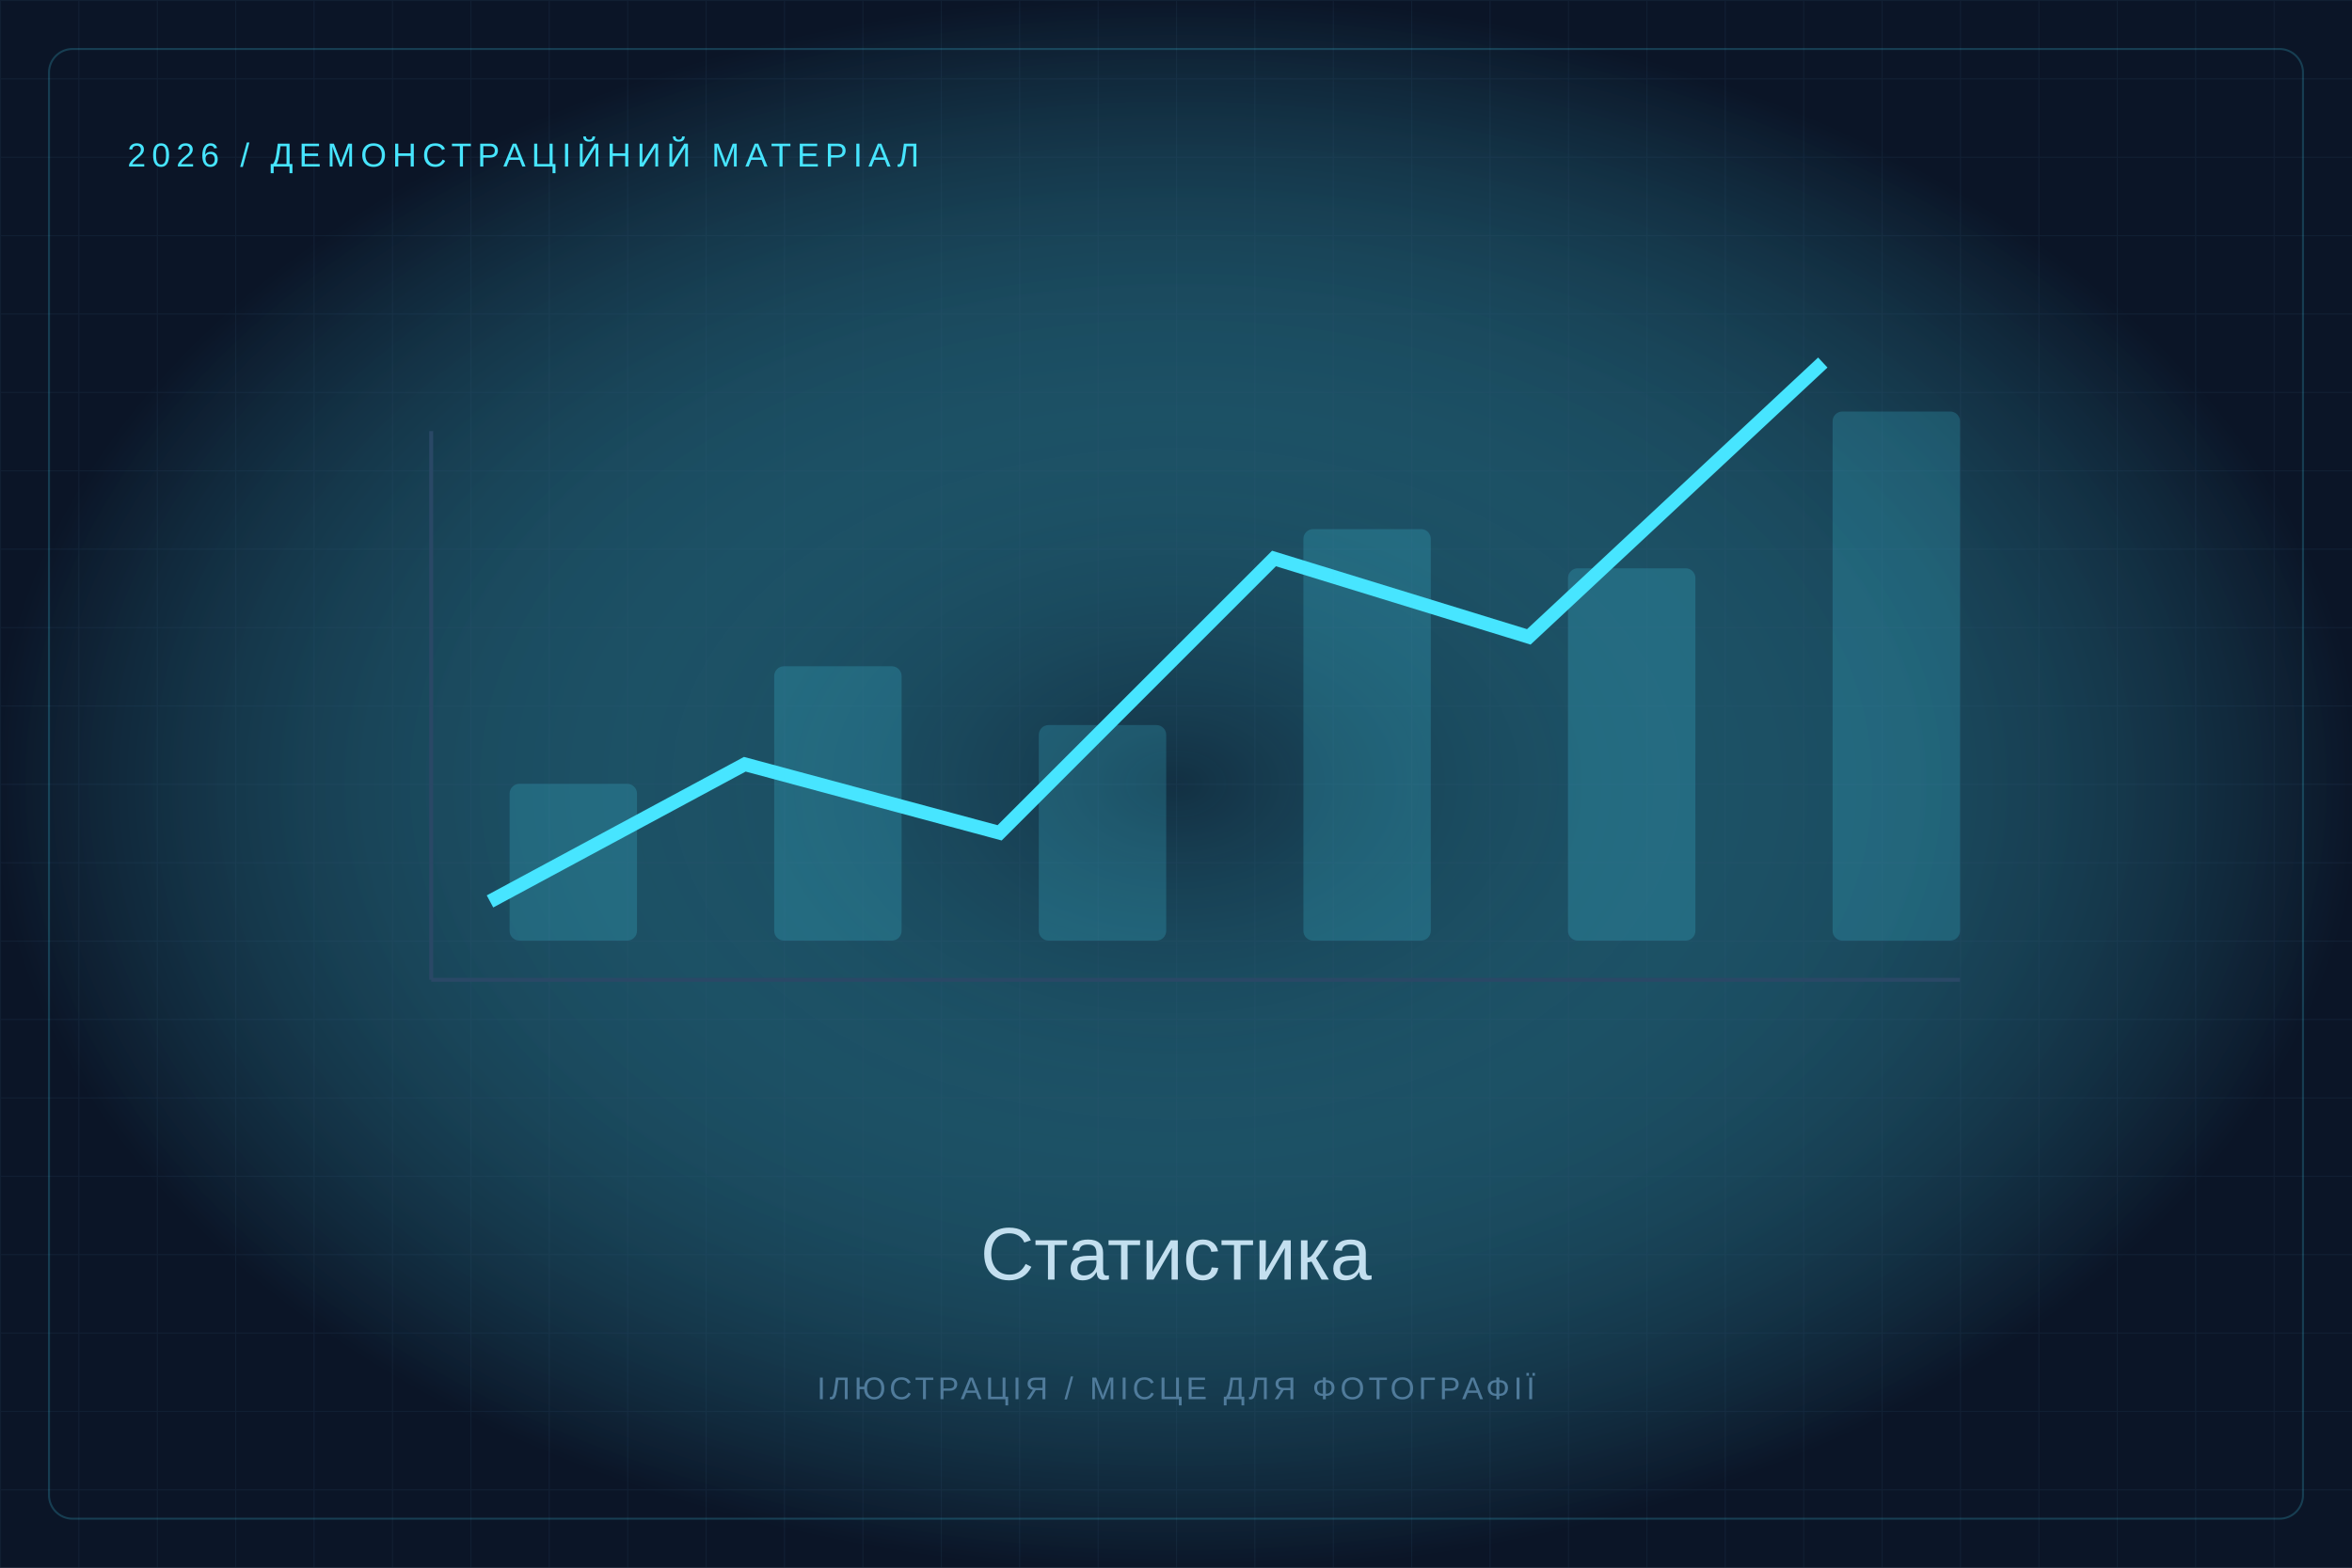
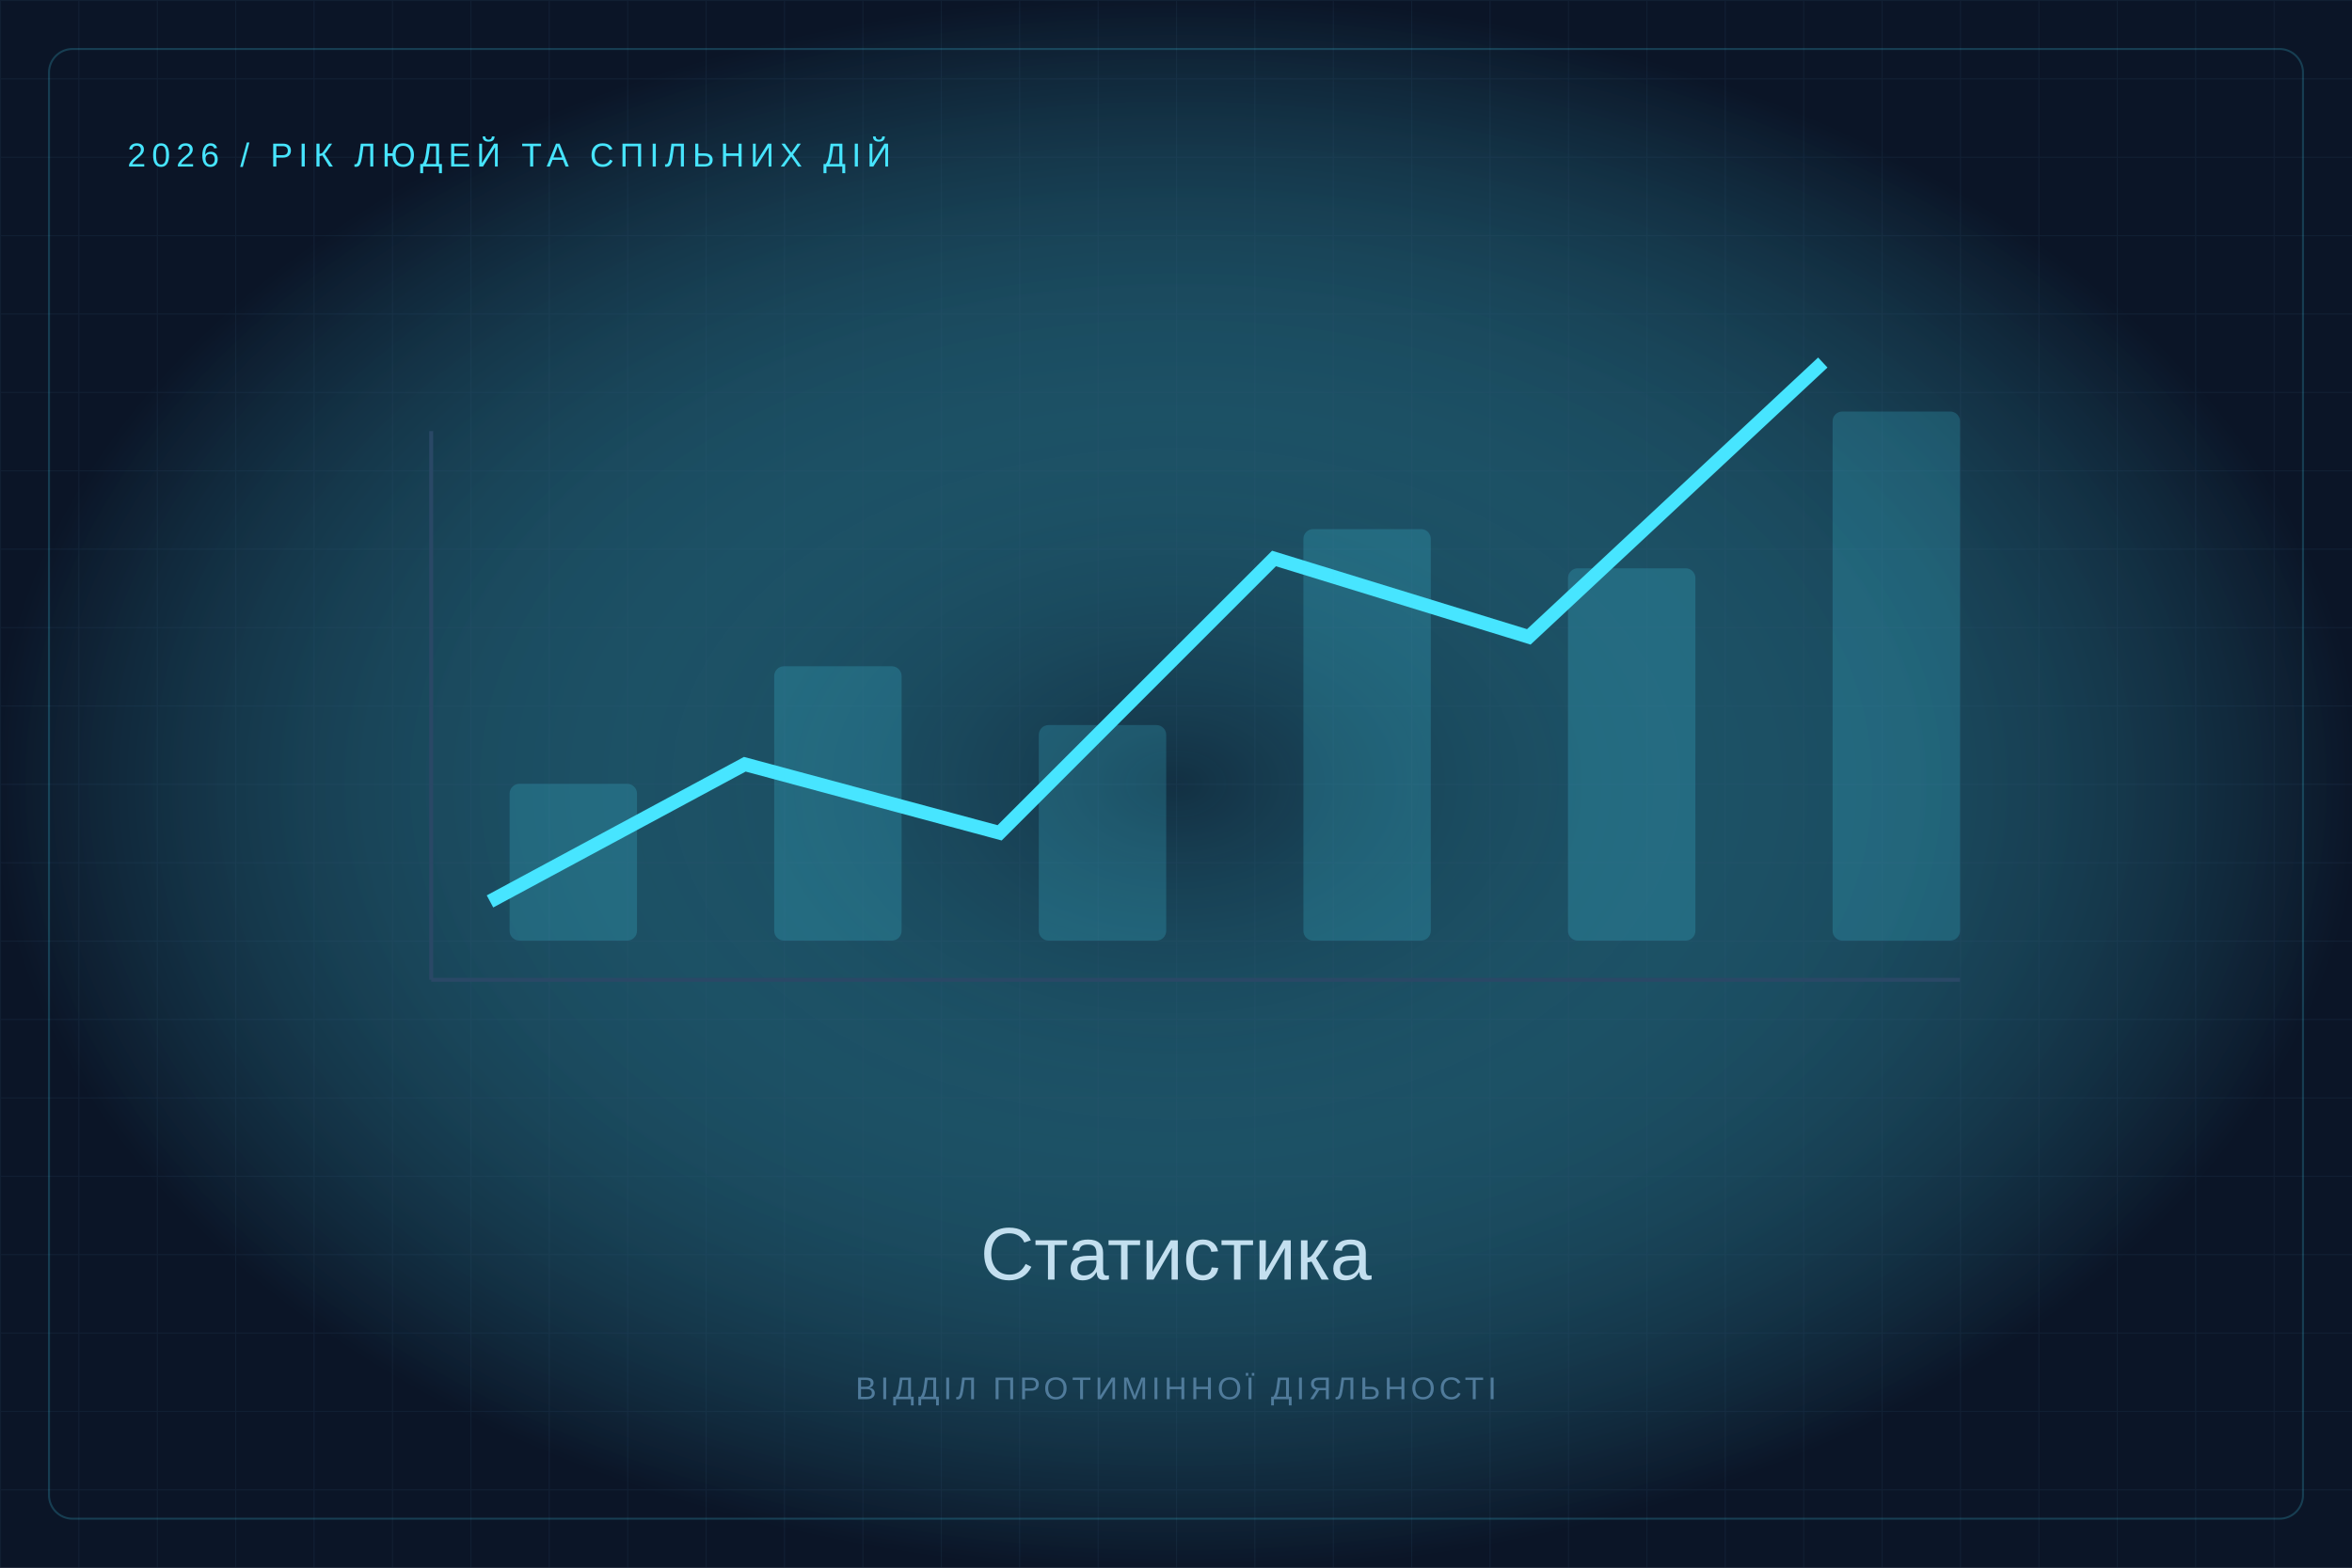
<svg xmlns="http://www.w3.org/2000/svg" width="1200" height="800" viewBox="0 0 1200 800">
  <defs>
    <radialGradient id="g">
      <stop stop-color="#47e5ff" stop-opacity=".13" />
      <stop offset="1" stop-color="#0b1527" />
    </radialGradient>
    <pattern id="p" width="40" height="40" patternUnits="userSpaceOnUse">
      <path d="M40 0H0v40" fill="none" stroke="#375b79" stroke-opacity=".15" />
    </pattern>
  </defs>
  <rect width="1200" height="800" fill="#0b1527" />
  <rect width="1200" height="800" fill="url(#g)" />
  <rect width="1200" height="800" fill="url(#p)" />
  <rect x="25" y="25" width="1150" height="750" rx="12" fill="none" stroke="#47e5ff" stroke-opacity=".2" />
-   <text x="65" y="85" font-family="Arial" font-size="17" letter-spacing="3" fill="#47e5ff">2026 / ДЕМОНСТРАЦІЙНИЙ МАТЕРІАЛ</text>
+   <text x="65" y="85" font-family="Rubik,Arial,sans-serif" font-size="17" letter-spacing="3" fill="#47e5ff">2026 / РІК ЛЮДЕЙ ТА СПІЛЬНИХ ДІЙ</text>
  <path d="M220 500H1000M220 220v280" stroke="#2a4866" stroke-width="2" />
  <path d="M250 460l130-70 130 35 140-140 130 40 150-140" stroke="#47e5ff" stroke-width="7" fill="none" />
  <rect x="260" y="400" width="65" height="80" rx="5" fill="#47e5ff" opacity=".18" />
  <rect x="395" y="340" width="65" height="140" rx="5" fill="#47e5ff" opacity=".18" />
  <rect x="530" y="370" width="65" height="110" rx="5" fill="#47e5ff" opacity=".18" />
  <rect x="665" y="270" width="65" height="210" rx="5" fill="#47e5ff" opacity=".18" />
  <rect x="800" y="290" width="65" height="190" rx="5" fill="#47e5ff" opacity=".18" />
  <rect x="935" y="210" width="65" height="270" rx="5" fill="#47e5ff" opacity=".18" />
-   <text x="600" y="653" text-anchor="middle" font-family="Arial" font-size="38" fill="#c3dfef">Статистика</text>
-   <text x="600" y="714" text-anchor="middle" font-family="Arial" font-size="16" letter-spacing="2" fill="#507b9b">ІЛЮСТРАЦІЯ / МІСЦЕ ДЛЯ ФОТОГРАФІЇ</text>
+   <text x="600" y="653" text-anchor="middle" font-family="Rubik,Arial,sans-serif" font-size="38" fill="#c3dfef">Статистика</text>
+   <text x="600" y="714" text-anchor="middle" font-family="Rubik,Arial,sans-serif" font-size="16" letter-spacing="2" fill="#507b9b">ВІДДІЛ ПРОТИМІННОЇ ДІЯЛЬНОСТІ</text>
</svg>
